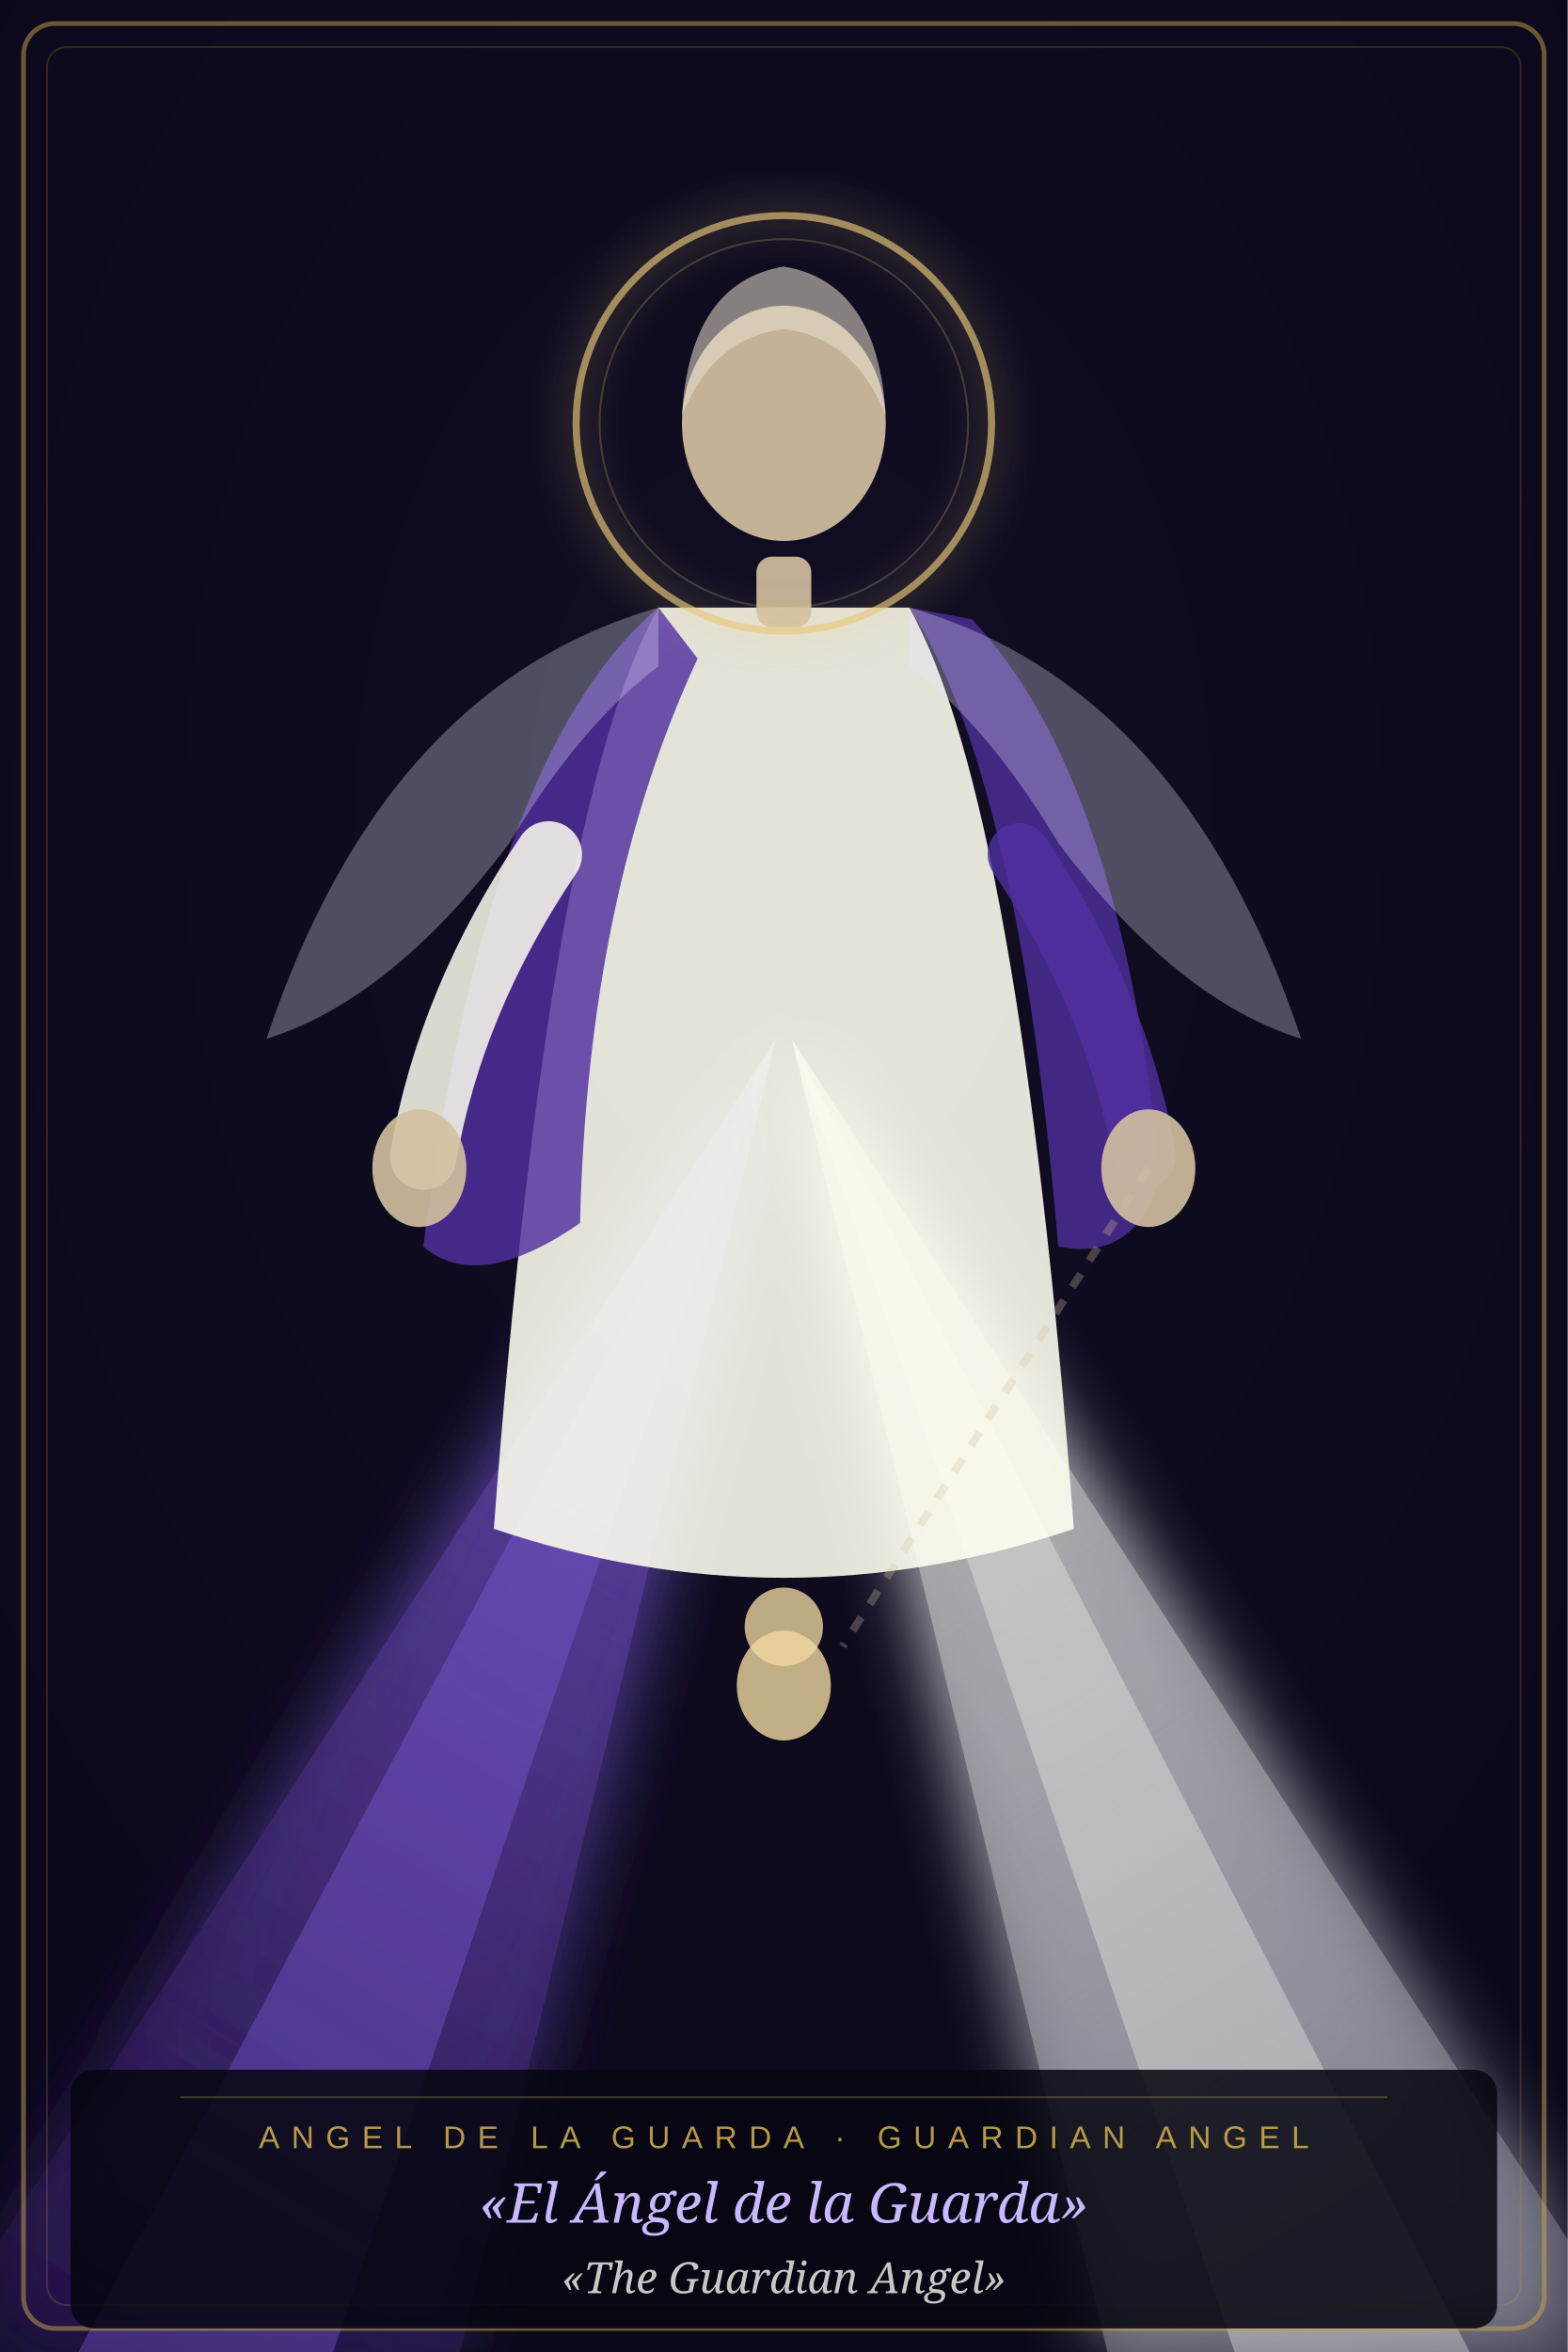
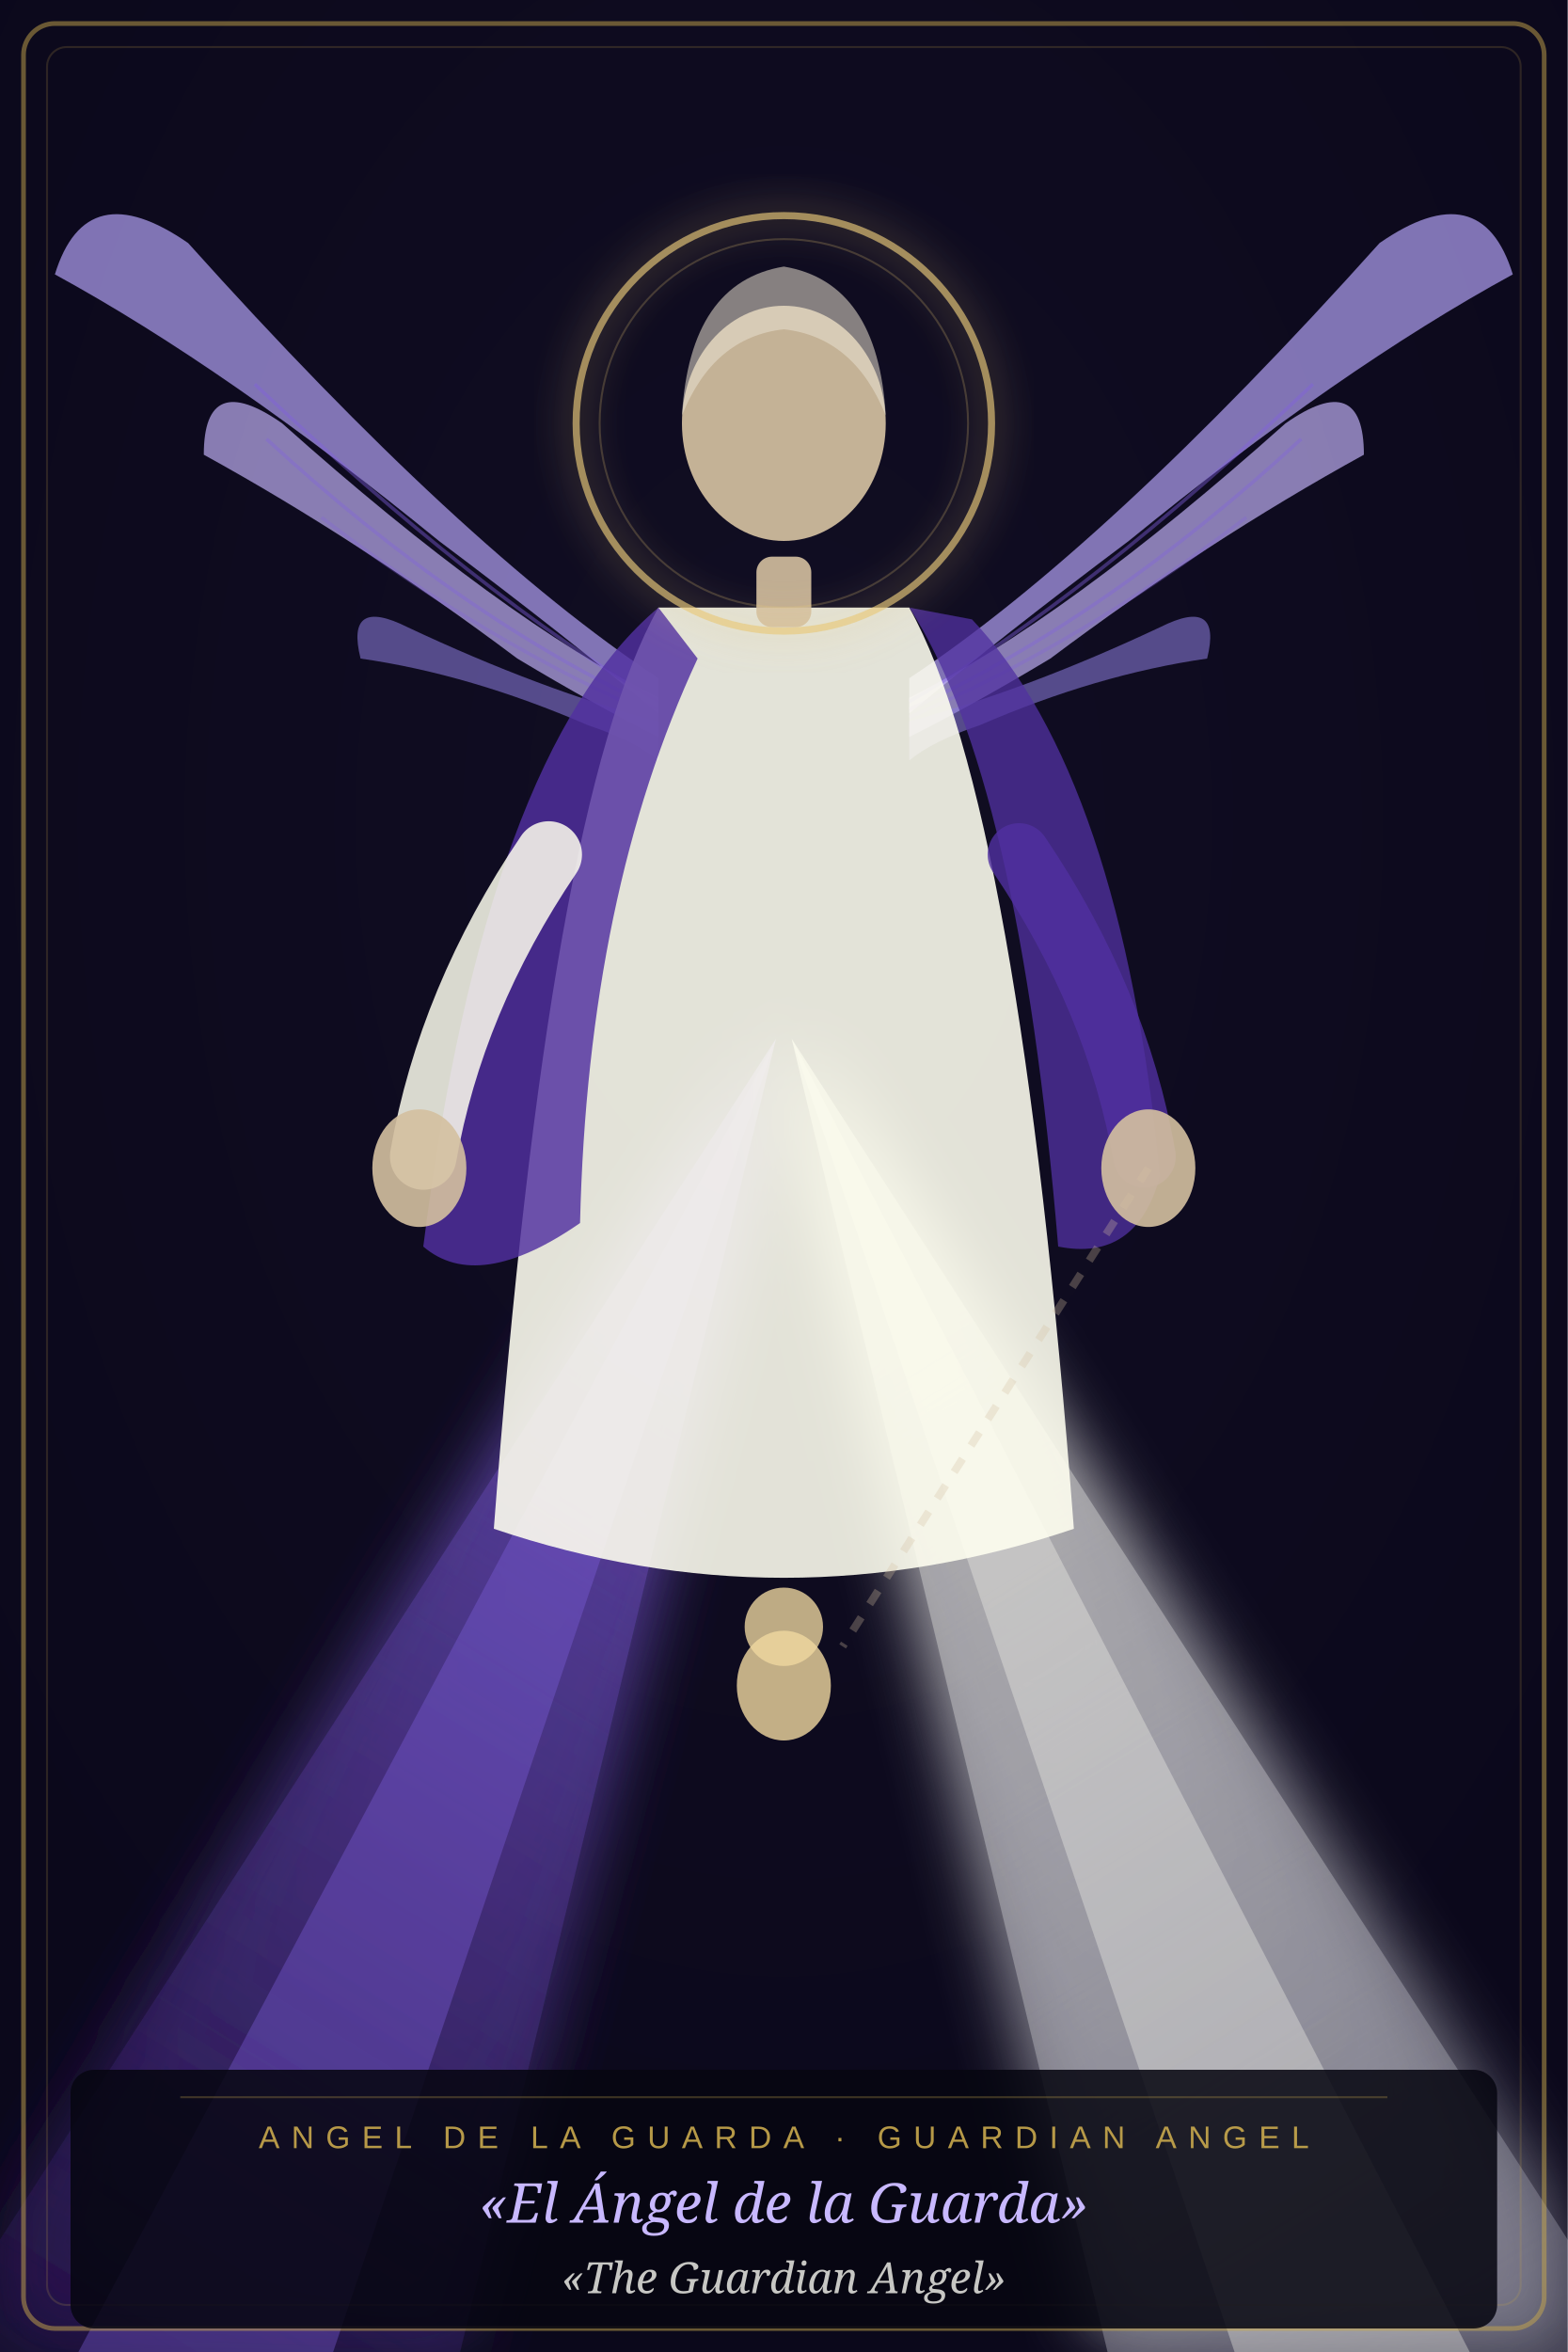
<svg xmlns="http://www.w3.org/2000/svg" viewBox="0 0 400 600">
  <defs>
    <radialGradient id="ag-bg" cx="50%" cy="35%" r="65%">
      <stop offset="0%" stop-color="#0c0c18" />
      <stop offset="100%" stop-color="#060610" />
    </radialGradient>
    <linearGradient id="ag-r1" x1="50%" y1="0%" x2="10%" y2="100%">
      <stop offset="0%" stop-color="#8060e0" stop-opacity="1" />
      <stop offset="100%" stop-color="#301860" stop-opacity="0.4" />
    </linearGradient>
    <linearGradient id="ag-r2" x1="50%" y1="0%" x2="90%" y2="100%">
      <stop offset="0%" stop-color="#f8f8f0" stop-opacity="1" />
      <stop offset="100%" stop-color="#c0c0d0" stop-opacity="0.4" />
    </linearGradient>
    <filter id="ag-gl">
      <feGaussianBlur stdDeviation="9" result="b" />
      <feMerge>
        <feMergeNode in="b" />
        <feMergeNode in="b" />
        <feMergeNode in="SourceGraphic" />
      </feMerge>
    </filter>
    <filter id="ag-g2">
      <feGaussianBlur stdDeviation="5" result="b" />
      <feMerge>
        <feMergeNode in="b" />
        <feMergeNode in="SourceGraphic" />
      </feMerge>
    </filter>
  </defs>
  <rect width="400" height="600" fill="url(#ag-bg)" />
  <rect width="400" height="600" fill="#402080" opacity="0.10" />
  <polygon points="198,265 -25,610 115,610" fill="url(#ag-r1)" filter="url(#ag-gl)" opacity="0.70" />
  <polygon points="198,265 20,600  85,600" fill="#8060e0" opacity="0.36" />
  <polygon points="202,265 425,610 285,610" fill="url(#ag-r2)" filter="url(#ag-gl)" opacity="0.70" />
  <polygon points="202,265 375,600 315,600" fill="#f8f8f0" opacity="0.34" />
+   <path d="M168,173 Q118,140 48,62 Q22,44 14,70 Q58,94 112,138 Q144,162 168,182 Z" fill="#a898e8" opacity="0.74" />
+   <path d="M168,178 Q128,158 72,108 Q52,94 52,116 Q92,138 132,168 Q152,180 168,188 Z" fill="#c8b8ff" opacity="0.66" />
+   <path d="M168,184 Q138,176 104,160 Q88,152 92,168 Q120,172 150,185 Q162,189 168,194 Z" fill="#8878d8" opacity="0.58" />
+   <path d="M168,179 Q122,152 65,98" stroke="#8060e0" stroke-width="0.9" fill="none" opacity="0.42" />
+   <path d="M168,181 Q118,158 68,112" stroke="#8060e0" stroke-width="0.9" fill="none" opacity="0.36" />
+   <path d="M168,183 Q124,164 82,132" stroke="#8060e0" stroke-width="0.9" fill="none" opacity="0.28" />
+   <path d="M232,173 Q282,140 352,62 Q378,44 386,70 Q342,94 288,138 Q256,162 232,182 Z" fill="#a898e8" opacity="0.74" />
+   <path d="M232,178 Q272,158 328,108 Q348,94 348,116 Q308,138 268,168 Q248,180 232,188 Z" fill="#c8b8ff" opacity="0.66" />
+   <path d="M232,184 Q262,176 296,160 Q312,152 308,168 Q280,172 250,185 Q238,189 232,194 Z" fill="#8878d8" opacity="0.58" />
+   <path d="M232,179 Q278,152 335,98" stroke="#8060e0" stroke-width="0.9" fill="none" opacity="0.42" />
+   <path d="M232,181 Q282,158 332,112" stroke="#8060e0" stroke-width="0.9" fill="none" opacity="0.36" />
+   <path d="M232,183 Q276,164 318,132" stroke="#8060e0" stroke-width="0.9" fill="none" opacity="0.28" />
  <path d="M168,155 Q140,205 126,390 Q200,415 274,390 Q260,205 232,155 Z" fill="#fffff0" opacity="0.88" />
  <path d="M168,155 Q124,192 108,318 Q122,330 148,312 Q150,228 178,168 Z" fill="#5030a0" opacity="0.82" />
  <path d="M232,155 Q260,198 270,318 Q290,322 296,300 Q286,198 248,158 Z" fill="#5030a0" opacity="0.76" />
-   <path d="M168,155 Q98,175 68,265 Q100,255 130,215 Q148,185 168,170 Z" fill="#e8e8ff" opacity="0.30" />
-   <path d="M232,155 Q302,175 332,265 Q300,255 270,215 Q252,185 232,170 Z" fill="#e8e8ff" opacity="0.30" />
  <ellipse cx="200" cy="430" rx="12" ry="14" fill="#f0d8a0" opacity="0.80" />
  <circle cx="200" cy="415" r="10" fill="#f0d8a0" opacity="0.78" />
  <path d="M140,218 Q115,255 108,295" stroke="#fffff0" stroke-width="17" fill="none" stroke-linecap="round" opacity="0.84" />
  <path d="M260,218 Q285,255 292,295" stroke="#5030a0" stroke-width="16" fill="none" stroke-linecap="round" opacity="0.80" />
  <ellipse cx="107" cy="298" rx="12" ry="15" fill="#d4c0a0" opacity="0.9" />
  <ellipse cx="293" cy="298" rx="12" ry="15" fill="#d4c0a0" opacity="0.9" />
  <line x1="293" y1="298" x2="215" y2="420" stroke="#d4c0a0" stroke-width="2" stroke-opacity="0.3" stroke-dasharray="4,4" />
  <rect x="193" y="142" width="14" height="18" rx="4" fill="#d4c0a0" opacity="0.9" />
  <ellipse cx="200" cy="108" rx="26" ry="30" fill="#d4c0a0" opacity="0.92" />
  <path d="M174,106 Q176,72 200,68 Q224,72 226,106 Q218,86 200,84 Q182,86 174,106 Z" fill="#e8e0d0" opacity="0.55" />
  <circle cx="200" cy="108" r="53" fill="none" stroke="#e8c97a" stroke-width="1.8" stroke-opacity="0.65" filter="url(#ag-g2)" />
  <circle cx="200" cy="108" r="47" fill="none" stroke="#e8c97a" stroke-width="0.5" stroke-opacity="0.22" />
  <rect x="6" y="6" width="388" height="588" rx="8" fill="none" stroke="#c9a84c" stroke-width="1.2" stroke-opacity="0.5" />
  <rect x="12" y="12" width="376" height="576" rx="5" fill="none" stroke="#c9a84c" stroke-width="0.5" stroke-opacity="0.18" />
  <rect x="18" y="528" width="364" height="66" rx="6" fill="#060610" opacity="0.86" />
  <line x1="46" y1="535" x2="354" y2="535" stroke="#c9a84c" stroke-width="0.5" stroke-opacity="0.28" />
  <text x="200" y="548" text-anchor="middle" font-family="Arial,sans-serif" font-size="8" fill="#c9a84c" letter-spacing="3" opacity="0.9">ANGEL DE LA GUARDA  ·  GUARDIAN ANGEL</text>
  <text x="200" y="567" text-anchor="middle" font-family="Georgia,serif" font-size="14" fill="#c8b8ff" font-style="italic">«El Ángel de la Guarda»</text>
  <text x="200" y="585" text-anchor="middle" font-family="Georgia,serif" font-size="11" fill="#f8f8f0" font-style="italic" opacity="0.8">«The Guardian Angel»</text>
</svg>
